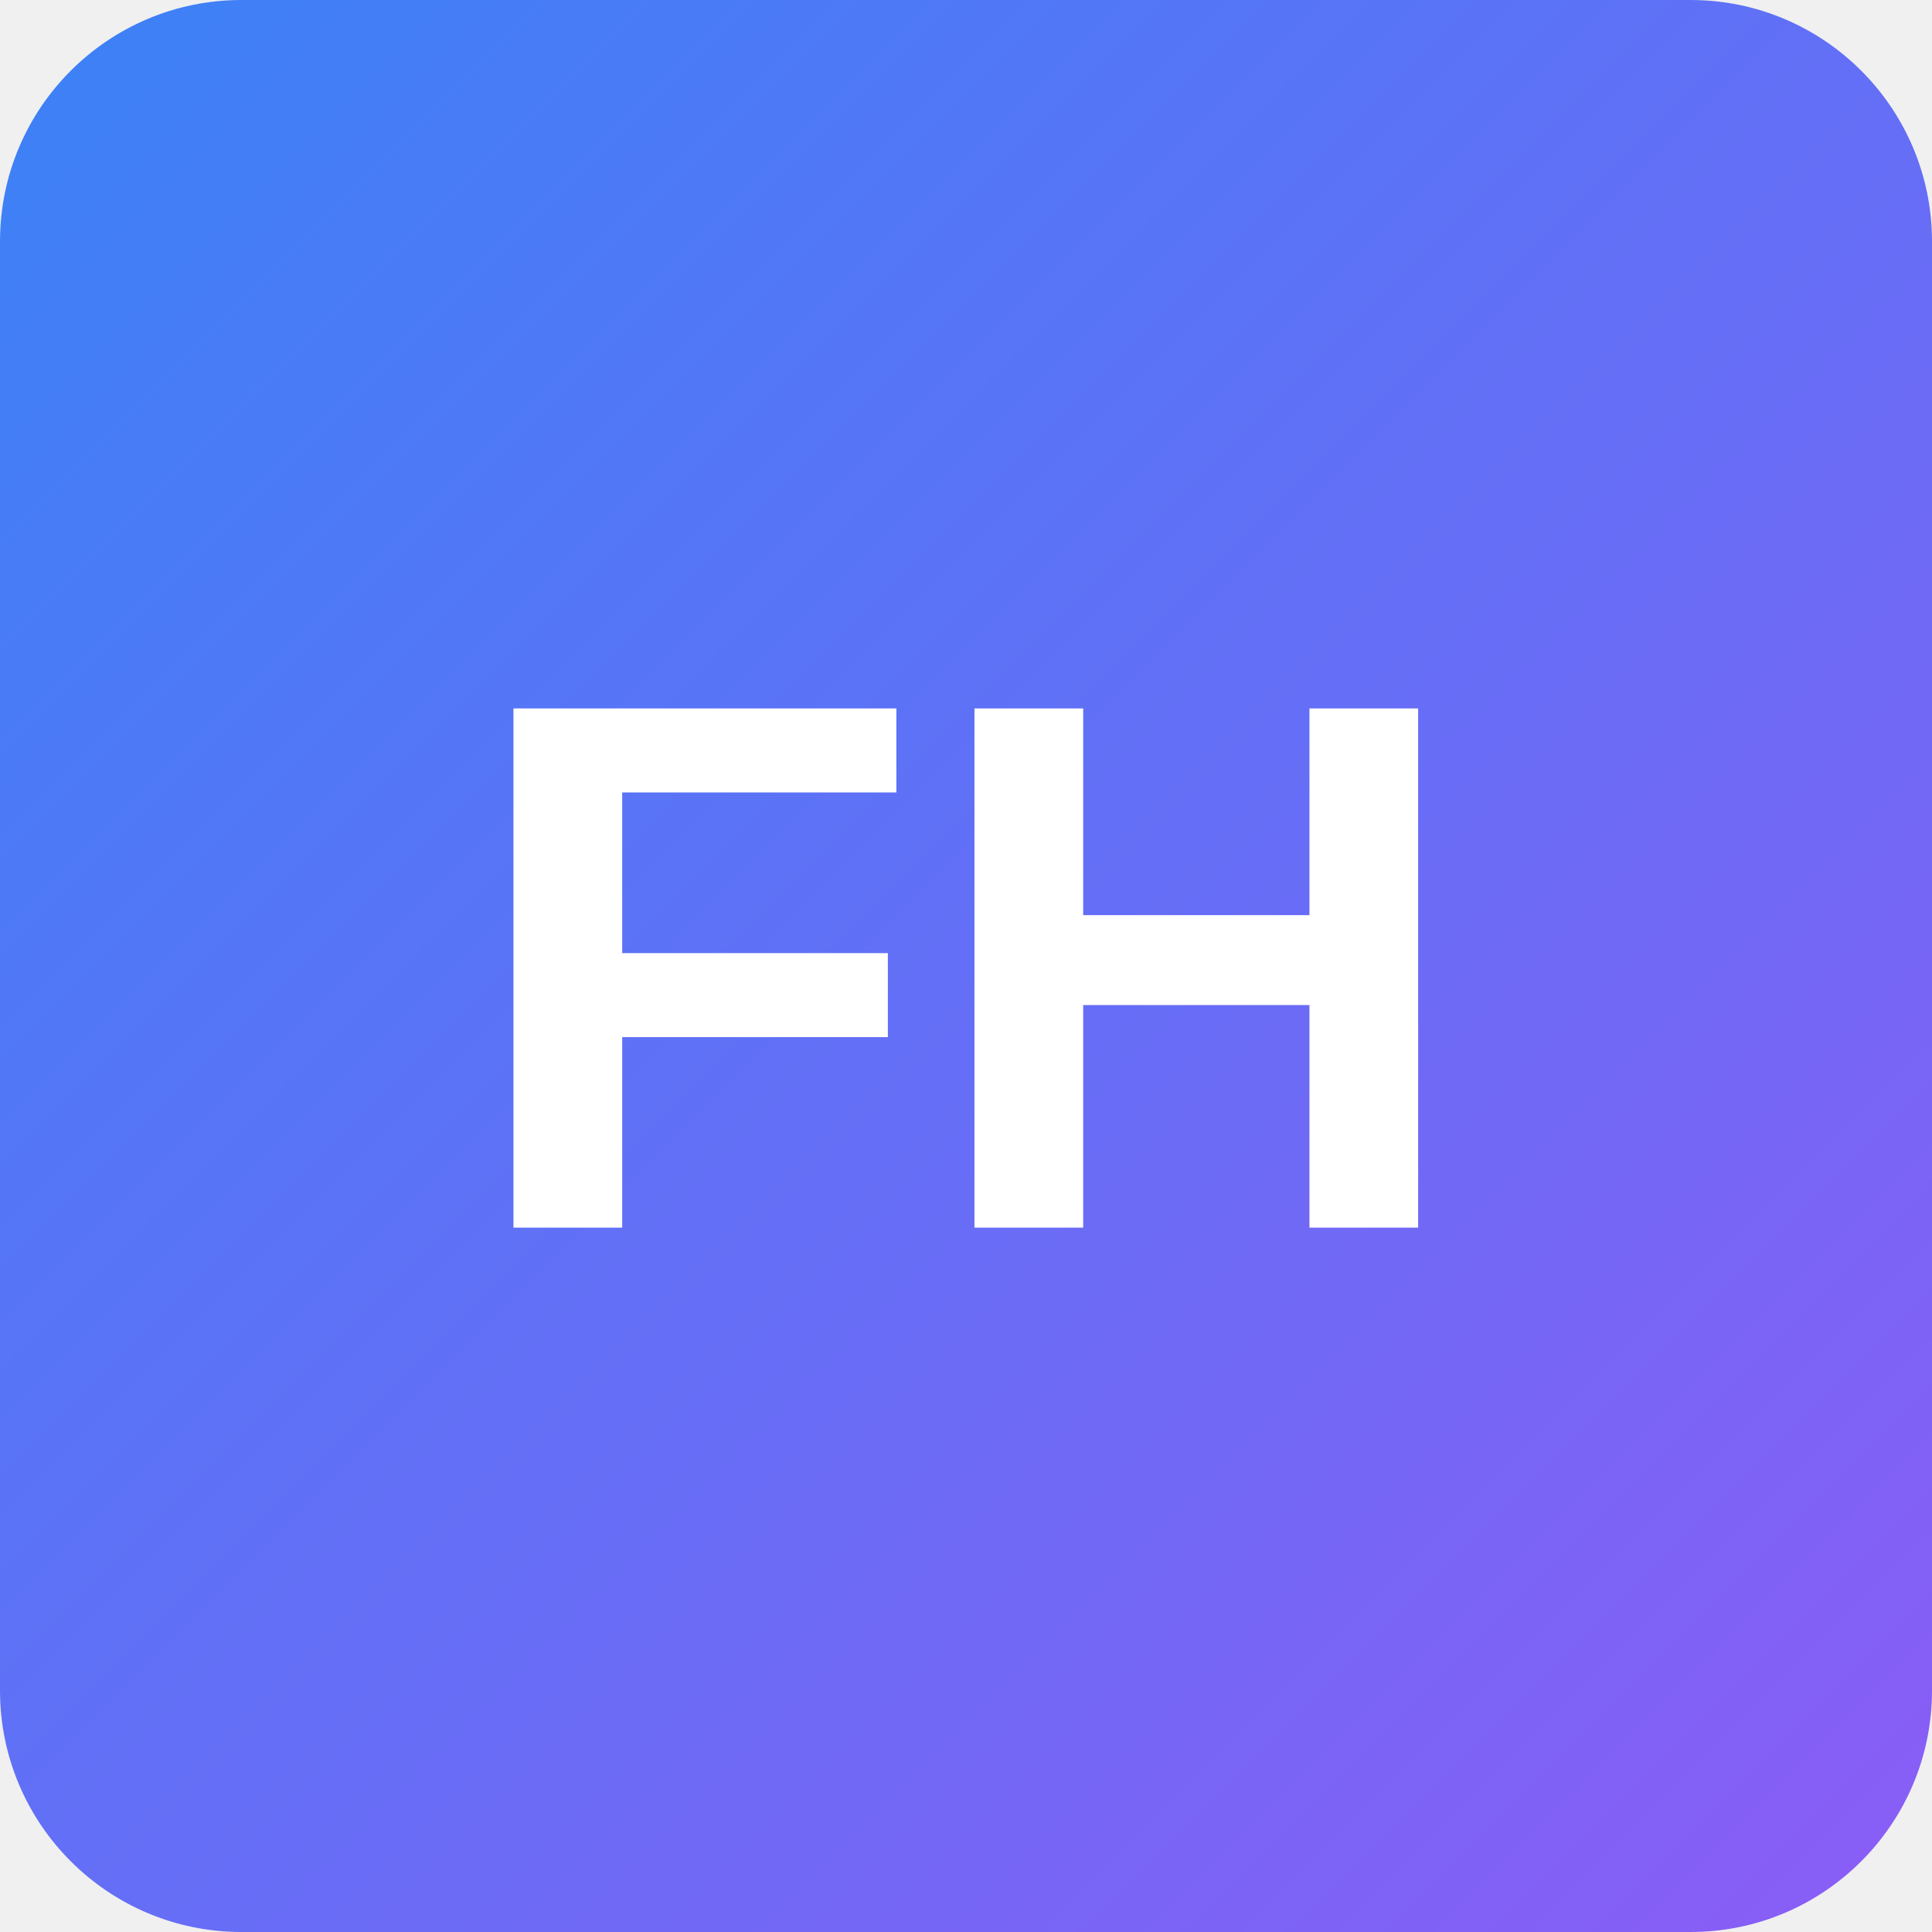
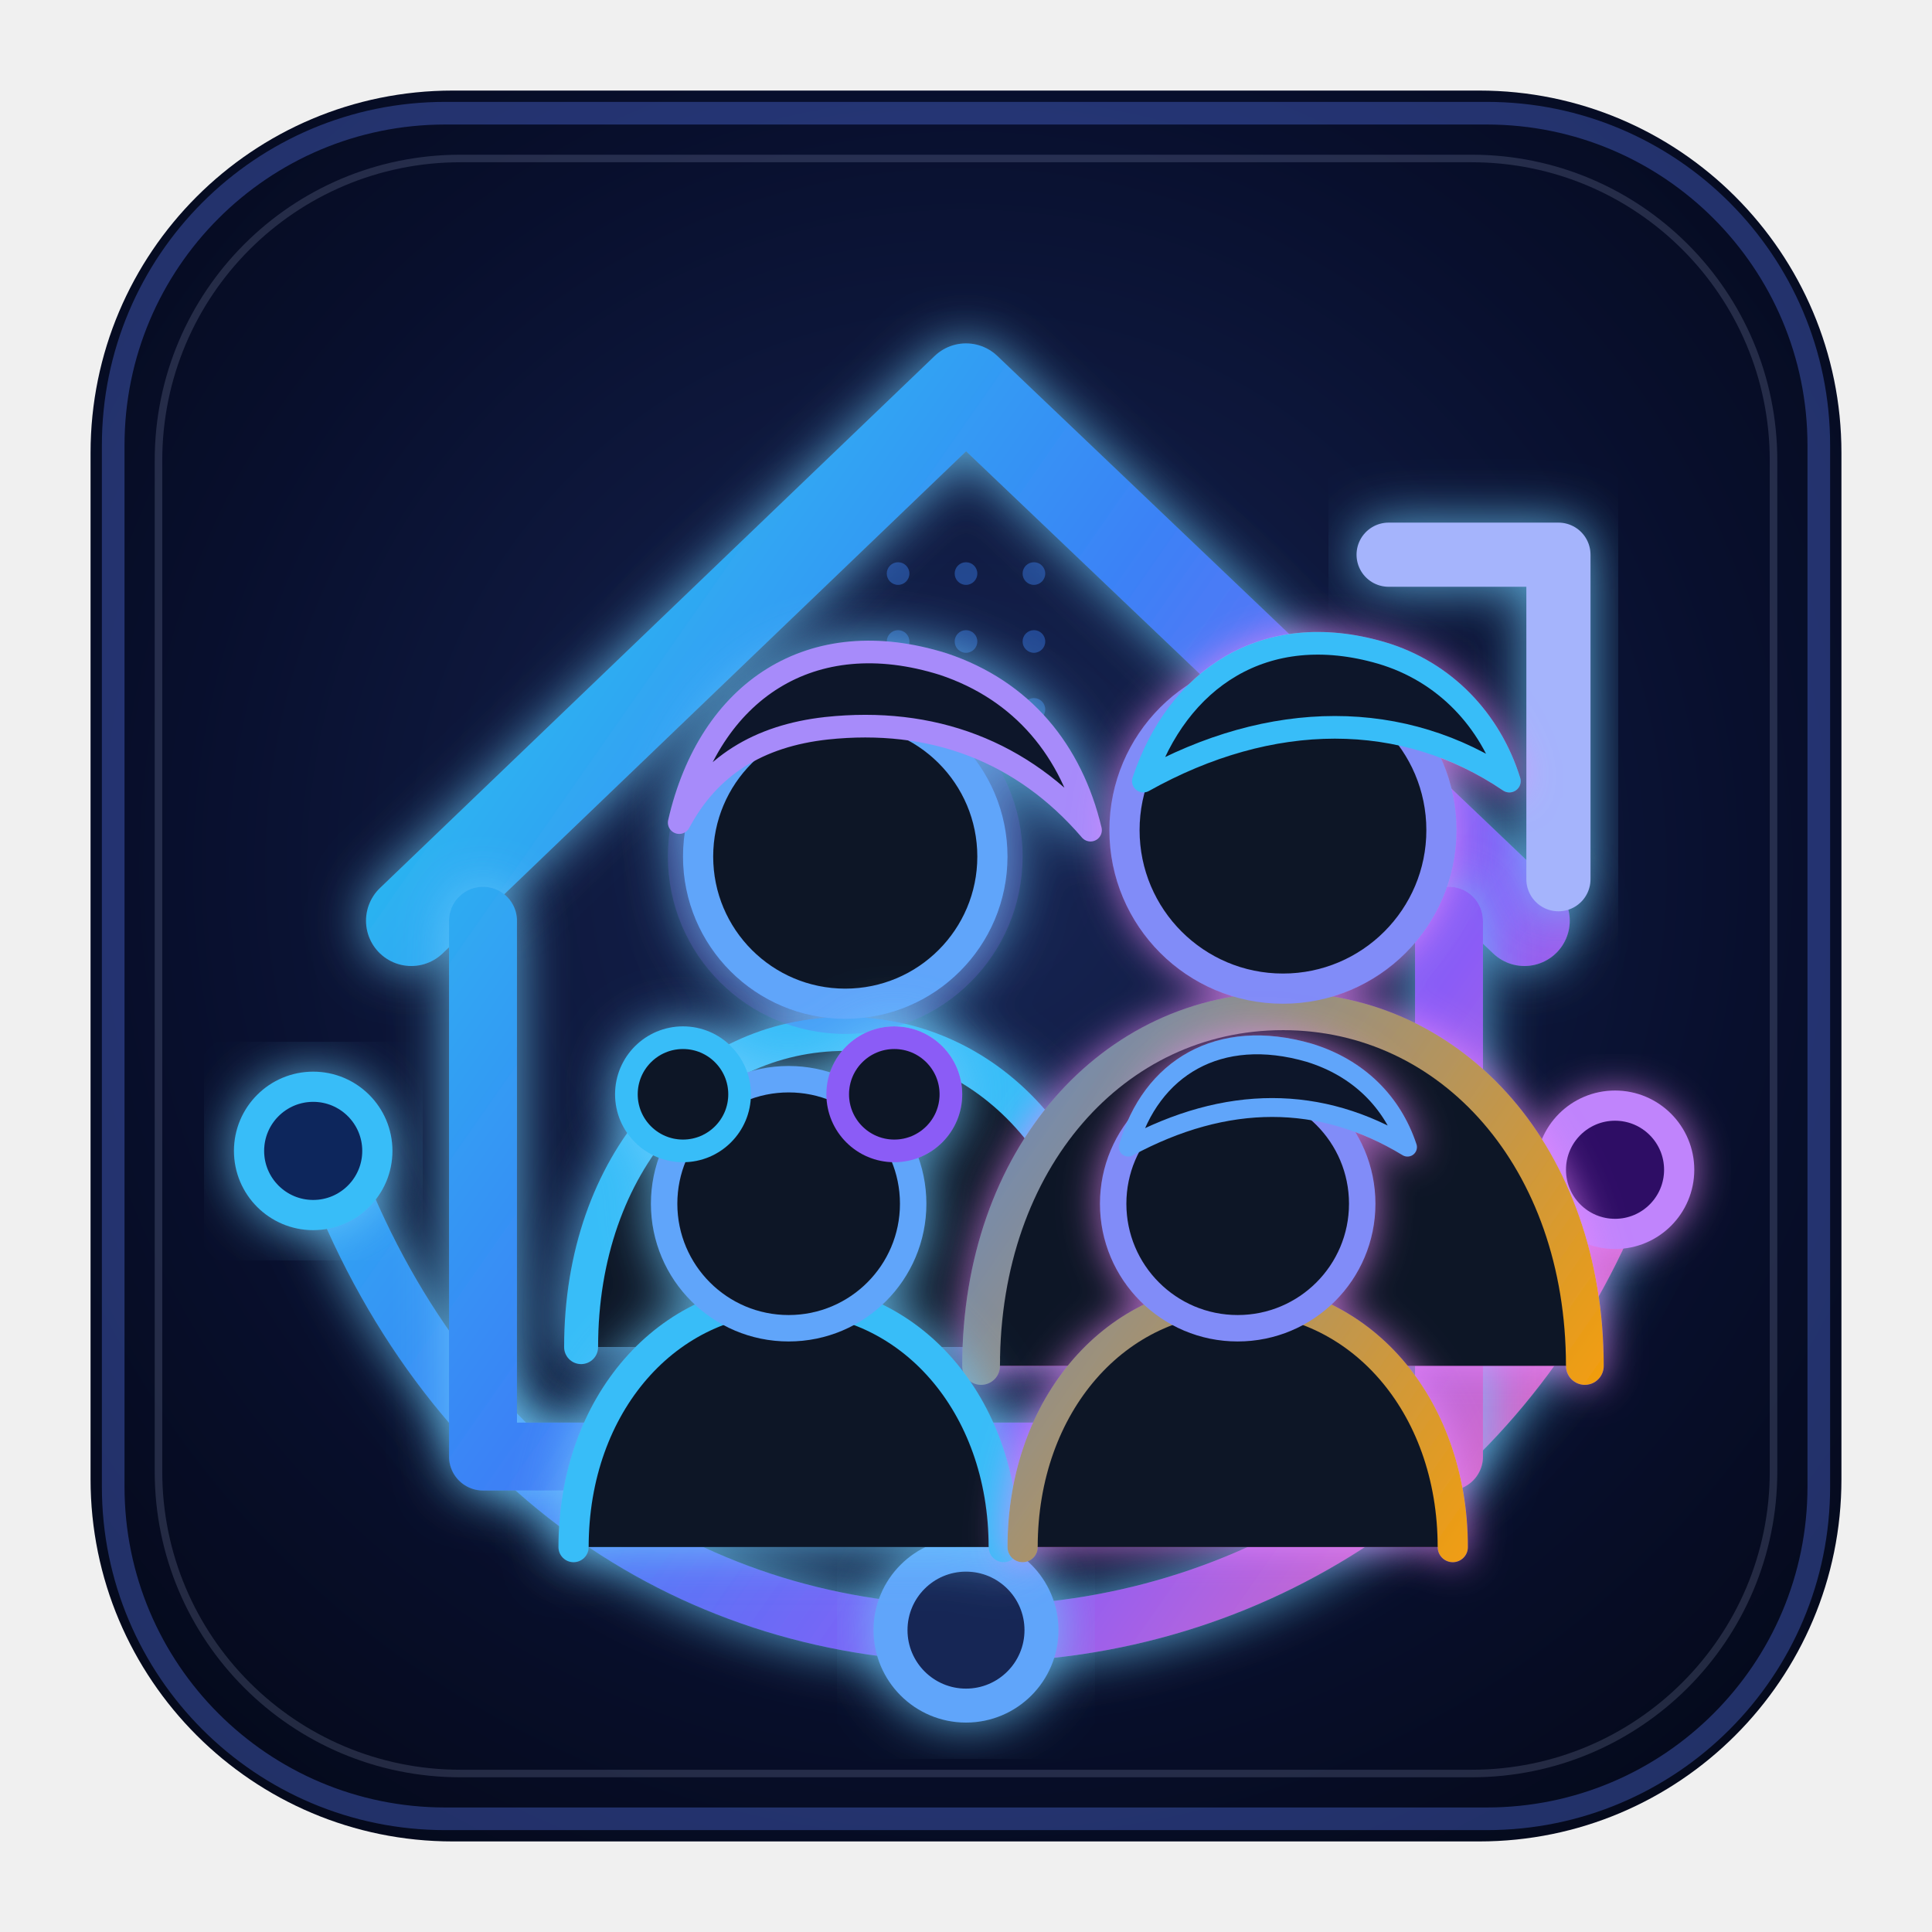
- <svg xmlns="http://www.w3.org/2000/svg" viewBox="0 0 512 512">
+ <svg xmlns="http://www.w3.org/2000/svg" viewBox="0 0 512 512" role="img" aria-label="Family Hub">
  <defs>
-     <linearGradient id="bg" x1="0%" y1="0%" x2="100%" y2="100%">
-       <stop offset="0%" style="stop-color:#3B82F6;stop-opacity:1" />
-       <stop offset="100%" style="stop-color:#8B5CF6;stop-opacity:1" />
+     <radialGradient id="app-bg" cx="50%" cy="45%" r="70%">
+       <stop offset="0%" stop-color="#172554" />
+       <stop offset="58%" stop-color="#080f2d" />
+       <stop offset="100%" stop-color="#030712" />
+     </radialGradient>
+     <linearGradient id="neon-stroke" x1="72" y1="146" x2="438" y2="402" gradientUnits="userSpaceOnUse">
+       <stop offset="0" stop-color="#22d3ee" />
+       <stop offset="0.42" stop-color="#3b82f6" />
+       <stop offset="0.72" stop-color="#8b5cf6" />
+       <stop offset="1" stop-color="#f472b6" />
    </linearGradient>
+     <linearGradient id="warm-edge" x1="210" y1="250" x2="412" y2="390" gradientUnits="userSpaceOnUse">
+       <stop offset="0" stop-color="#3b82f6" />
+       <stop offset="1" stop-color="#f59e0b" />
+     </linearGradient>
+     <filter id="soft-glow" x="-35%" y="-35%" width="170%" height="170%">
+       <feGaussianBlur stdDeviation="7" result="blur" />
+       <feColorMatrix in="blur" type="matrix" values="0 0 0 0 0.16 0 0 0 0 0.62 0 0 0 0 1 0 0 0 0.82 0" />
+       <feMerge>
+         <feMergeNode />
+         <feMergeNode in="SourceGraphic" />
+       </feMerge>
+     </filter>
+     <filter id="pink-glow" x="-40%" y="-40%" width="180%" height="180%">
+       <feGaussianBlur stdDeviation="5" result="blur" />
+       <feColorMatrix in="blur" type="matrix" values="0 0 0 0 0.88 0 0 0 0 0.25 0 0 0 0 1 0 0 0 0.72 0" />
+       <feMerge>
+         <feMergeNode />
+         <feMergeNode in="SourceGraphic" />
+       </feMerge>
+     </filter>
+     <clipPath id="safe-round">
+       <rect x="24" y="24" width="464" height="464" rx="96" />
+     </clipPath>
  </defs>
-   <rect width="512" height="512" rx="64" fill="url(#bg)" />
-   <text x="256" y="256" font-family="Arial, sans-serif" font-size="200" font-weight="bold" fill="white" text-anchor="middle" dominant-baseline="central">FH</text>
+   <g clip-path="url(#safe-round)">
+     <rect width="512" height="512" fill="url(#app-bg)" />
+     <rect x="30" y="30" width="452" height="452" rx="88" fill="none" stroke="#5b7cfa" stroke-opacity=".34" stroke-width="6" />
+     <rect x="42" y="42" width="428" height="428" rx="80" fill="none" stroke="#c7d2fe" stroke-opacity=".16" stroke-width="2" />
+     <path d="M89 312c31 79 96 121 169 121 75 0 139-44 168-111" fill="none" stroke="url(#neon-stroke)" stroke-width="15" stroke-linecap="round" filter="url(#soft-glow)" />
+     <circle cx="83" cy="305" r="17" fill="#10265c" stroke="#38bdf8" stroke-width="8" filter="url(#soft-glow)" />
+     <circle cx="256" cy="432" r="20" fill="#172554" stroke="#60a5fa" stroke-width="9" filter="url(#soft-glow)" />
+     <circle cx="428" cy="310" r="17" fill="#2e1065" stroke="#c084fc" stroke-width="8" filter="url(#pink-glow)" />
+     <path d="M109 244 256 103l148 141" fill="none" stroke="url(#neon-stroke)" stroke-width="24" stroke-linecap="round" stroke-linejoin="round" filter="url(#soft-glow)" />
+     <path d="M128 244v142h256V244" fill="none" stroke="url(#neon-stroke)" stroke-width="18" stroke-linecap="round" stroke-linejoin="round" filter="url(#soft-glow)" />
+     <path d="M368 147h45v86" fill="none" stroke="#a5b4fc" stroke-width="17" stroke-linecap="round" stroke-linejoin="round" filter="url(#soft-glow)" />
+     <g opacity=".42" fill="#3b82f6">
+       <circle cx="238" cy="152" r="3" />
+       <circle cx="256" cy="152" r="3" />
+       <circle cx="274" cy="152" r="3" />
+       <circle cx="238" cy="170" r="3" />
+       <circle cx="256" cy="170" r="3" />
+       <circle cx="274" cy="170" r="3" />
+       <circle cx="238" cy="188" r="3" />
+       <circle cx="256" cy="188" r="3" />
+       <circle cx="274" cy="188" r="3" />
+     </g>
+     <g filter="url(#soft-glow)">
+       <path d="M154 357c0-49 31-83 70-83s70 34 70 83" fill="#111827" stroke="#38bdf8" stroke-width="9" stroke-linecap="round" />
+       <circle cx="224" cy="227" r="47" fill="#7c3aed" opacity=".22" />
+       <circle cx="224" cy="227" r="39" fill="#111827" stroke="#60a5fa" stroke-width="8" />
+       <path d="M180 218c8-35 35-53 70-42 21 7 34 23 39 44-18-21-42-30-70-27-18 2-31 10-39 25z" fill="#0f172a" stroke="#a78bfa" stroke-width="6" stroke-linejoin="round" />
+     </g>
+     <g filter="url(#pink-glow)">
+       <path d="M260 362c0-55 35-94 80-94s80 39 80 94" fill="#111827" stroke="url(#warm-edge)" stroke-width="10" stroke-linecap="round" />
+       <circle cx="340" cy="220" r="42" fill="#111827" stroke="#818cf8" stroke-width="8" />
+       <path d="M303 207c9-27 32-43 63-34 17 5 29 18 34 34-28-19-63-19-97 0z" fill="#0f172a" stroke="#38bdf8" stroke-width="6" stroke-linejoin="round" />
+     </g>
+     <g filter="url(#soft-glow)">
+       <path d="M152 410c0-38 25-66 57-66s57 28 57 66" fill="#111827" stroke="#38bdf8" stroke-width="8" stroke-linecap="round" />
+       <circle cx="209" cy="319" r="33" fill="#111827" stroke="#60a5fa" stroke-width="7" />
+       <circle cx="181" cy="290" r="15" fill="#111827" stroke="#38bdf8" stroke-width="6" />
+       <circle cx="237" cy="290" r="15" fill="#111827" stroke="#8b5cf6" stroke-width="6" />
+     </g>
+     <g filter="url(#pink-glow)">
+       <path d="M271 410c0-38 25-66 57-66s57 28 57 66" fill="#111827" stroke="url(#warm-edge)" stroke-width="8" stroke-linecap="round" />
+       <circle cx="328" cy="319" r="33" fill="#111827" stroke="#818cf8" stroke-width="7" />
+       <path d="M299 304c6-21 24-32 48-25 13 4 22 13 26 25-23-14-48-14-74 0z" fill="#0f172a" stroke="#60a5fa" stroke-width="5" stroke-linejoin="round" />
+     </g>
+   </g>
</svg>
